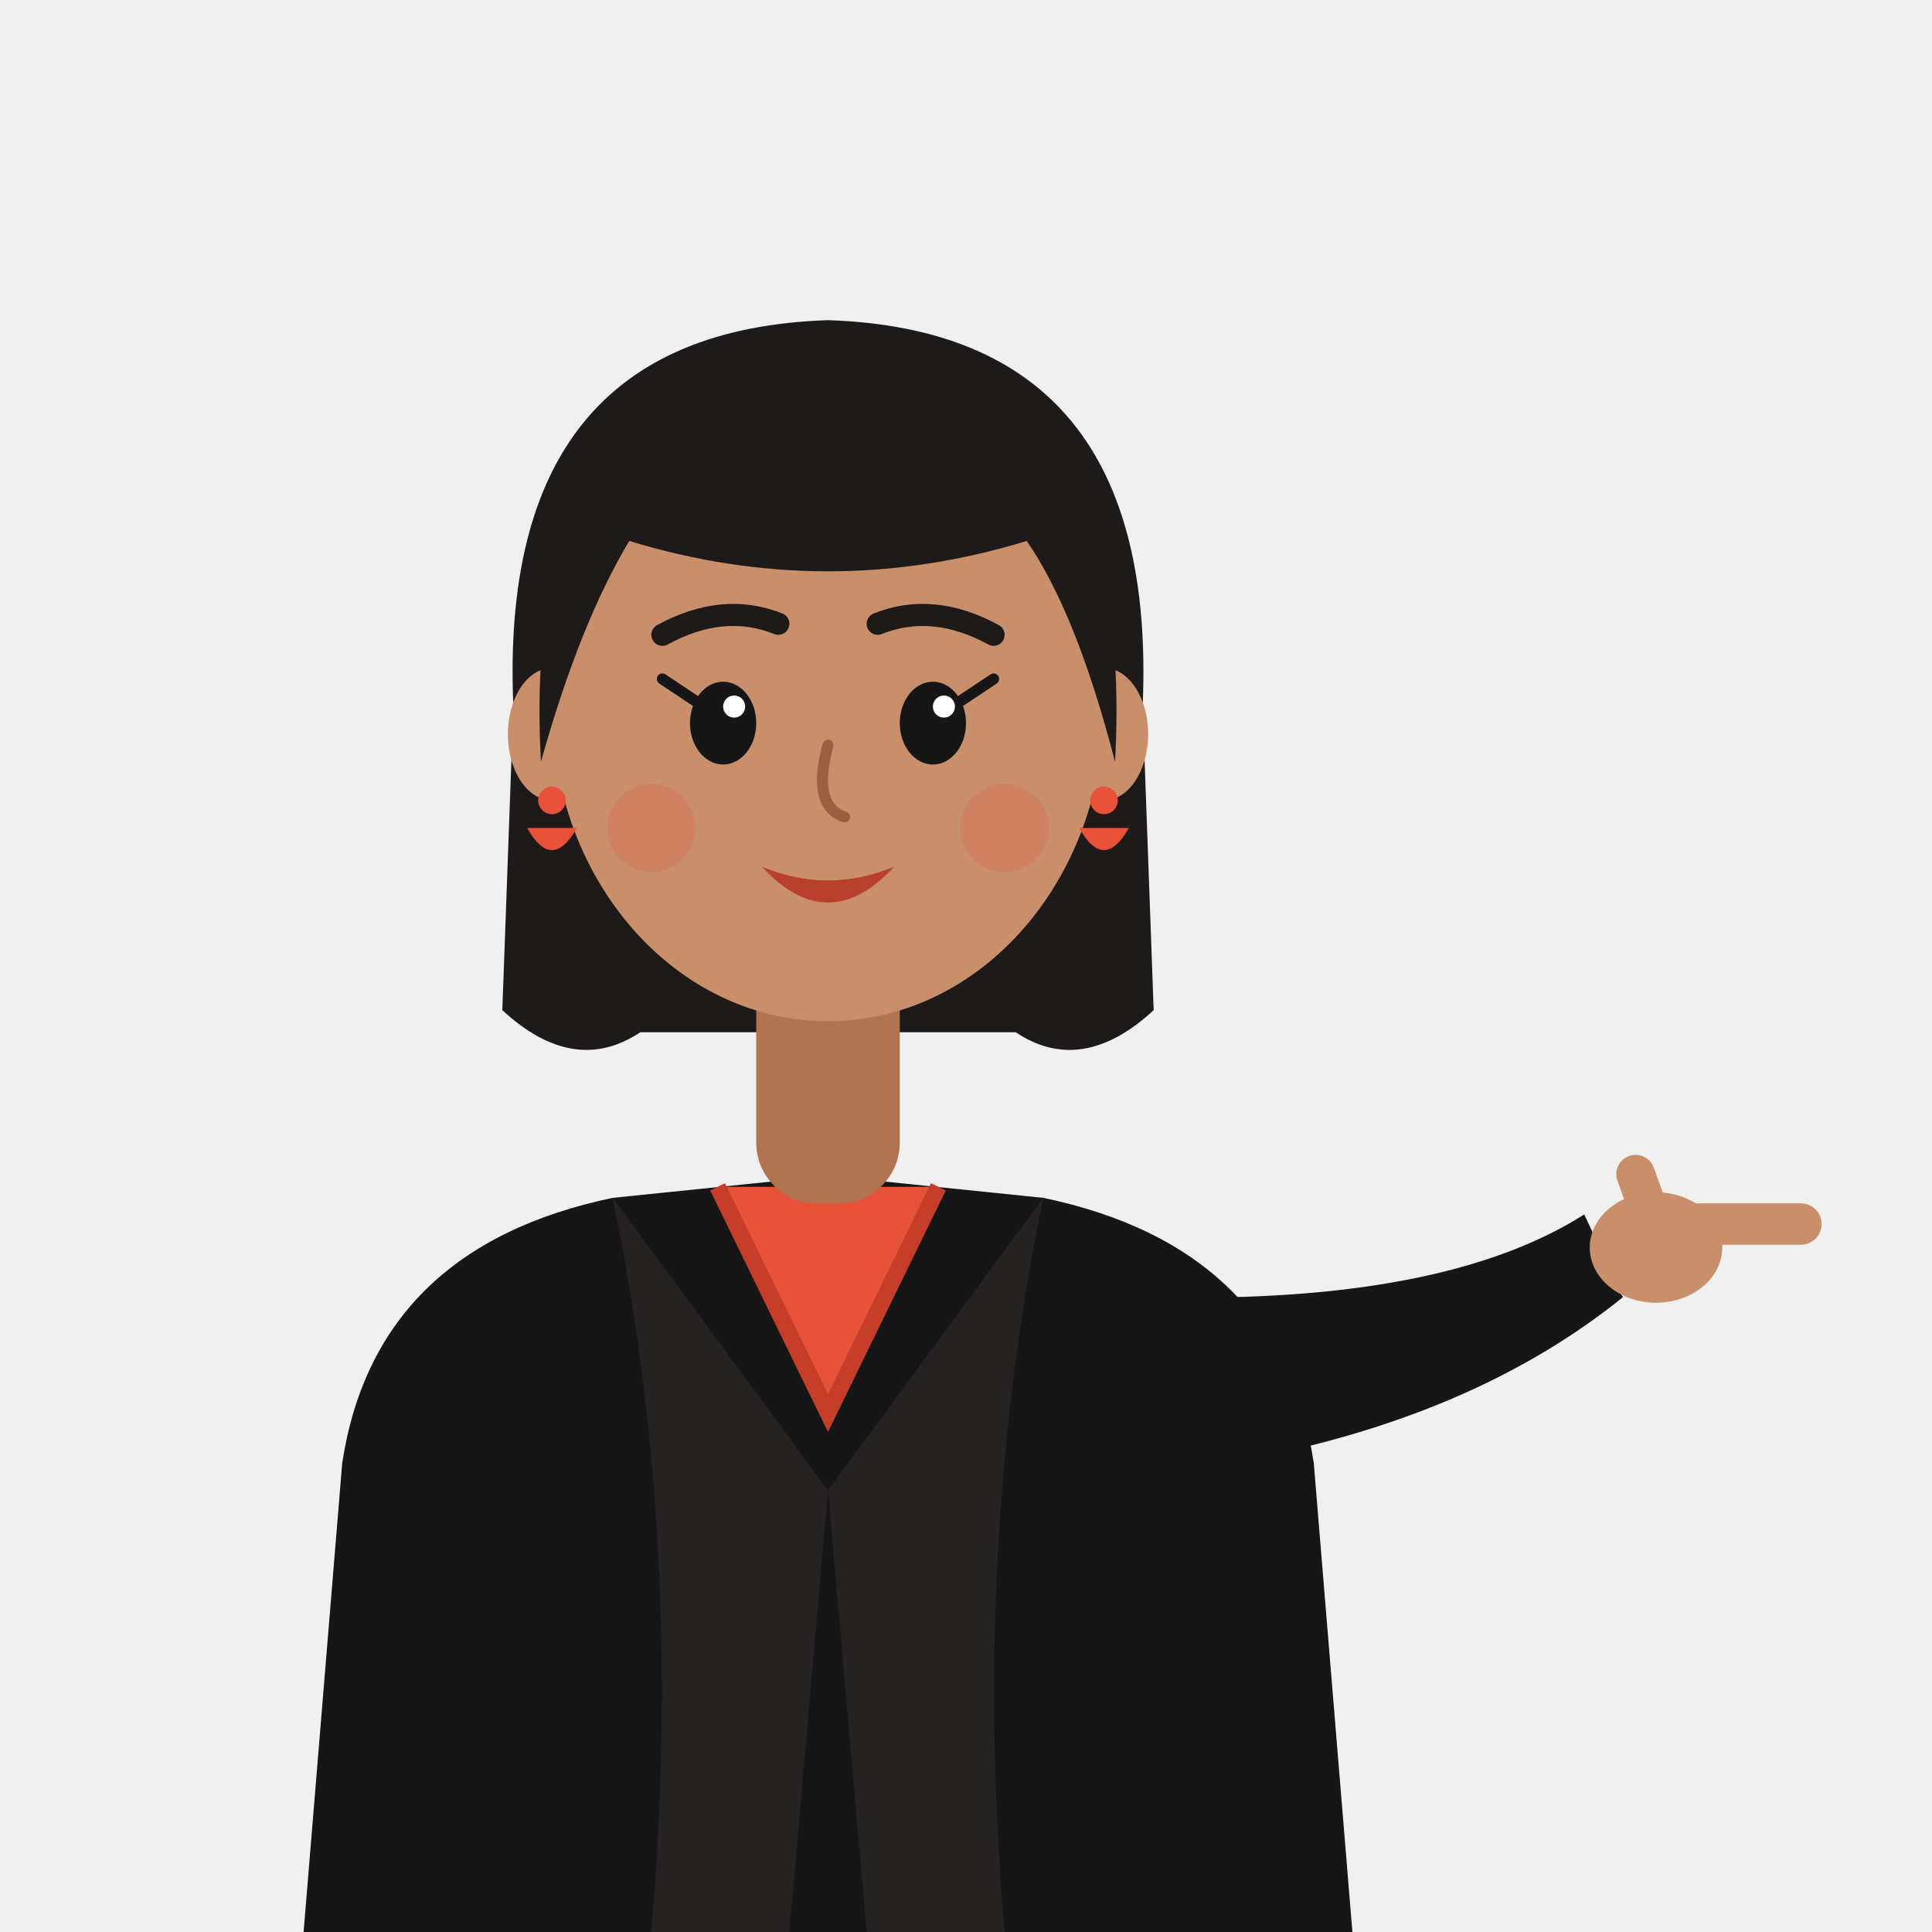
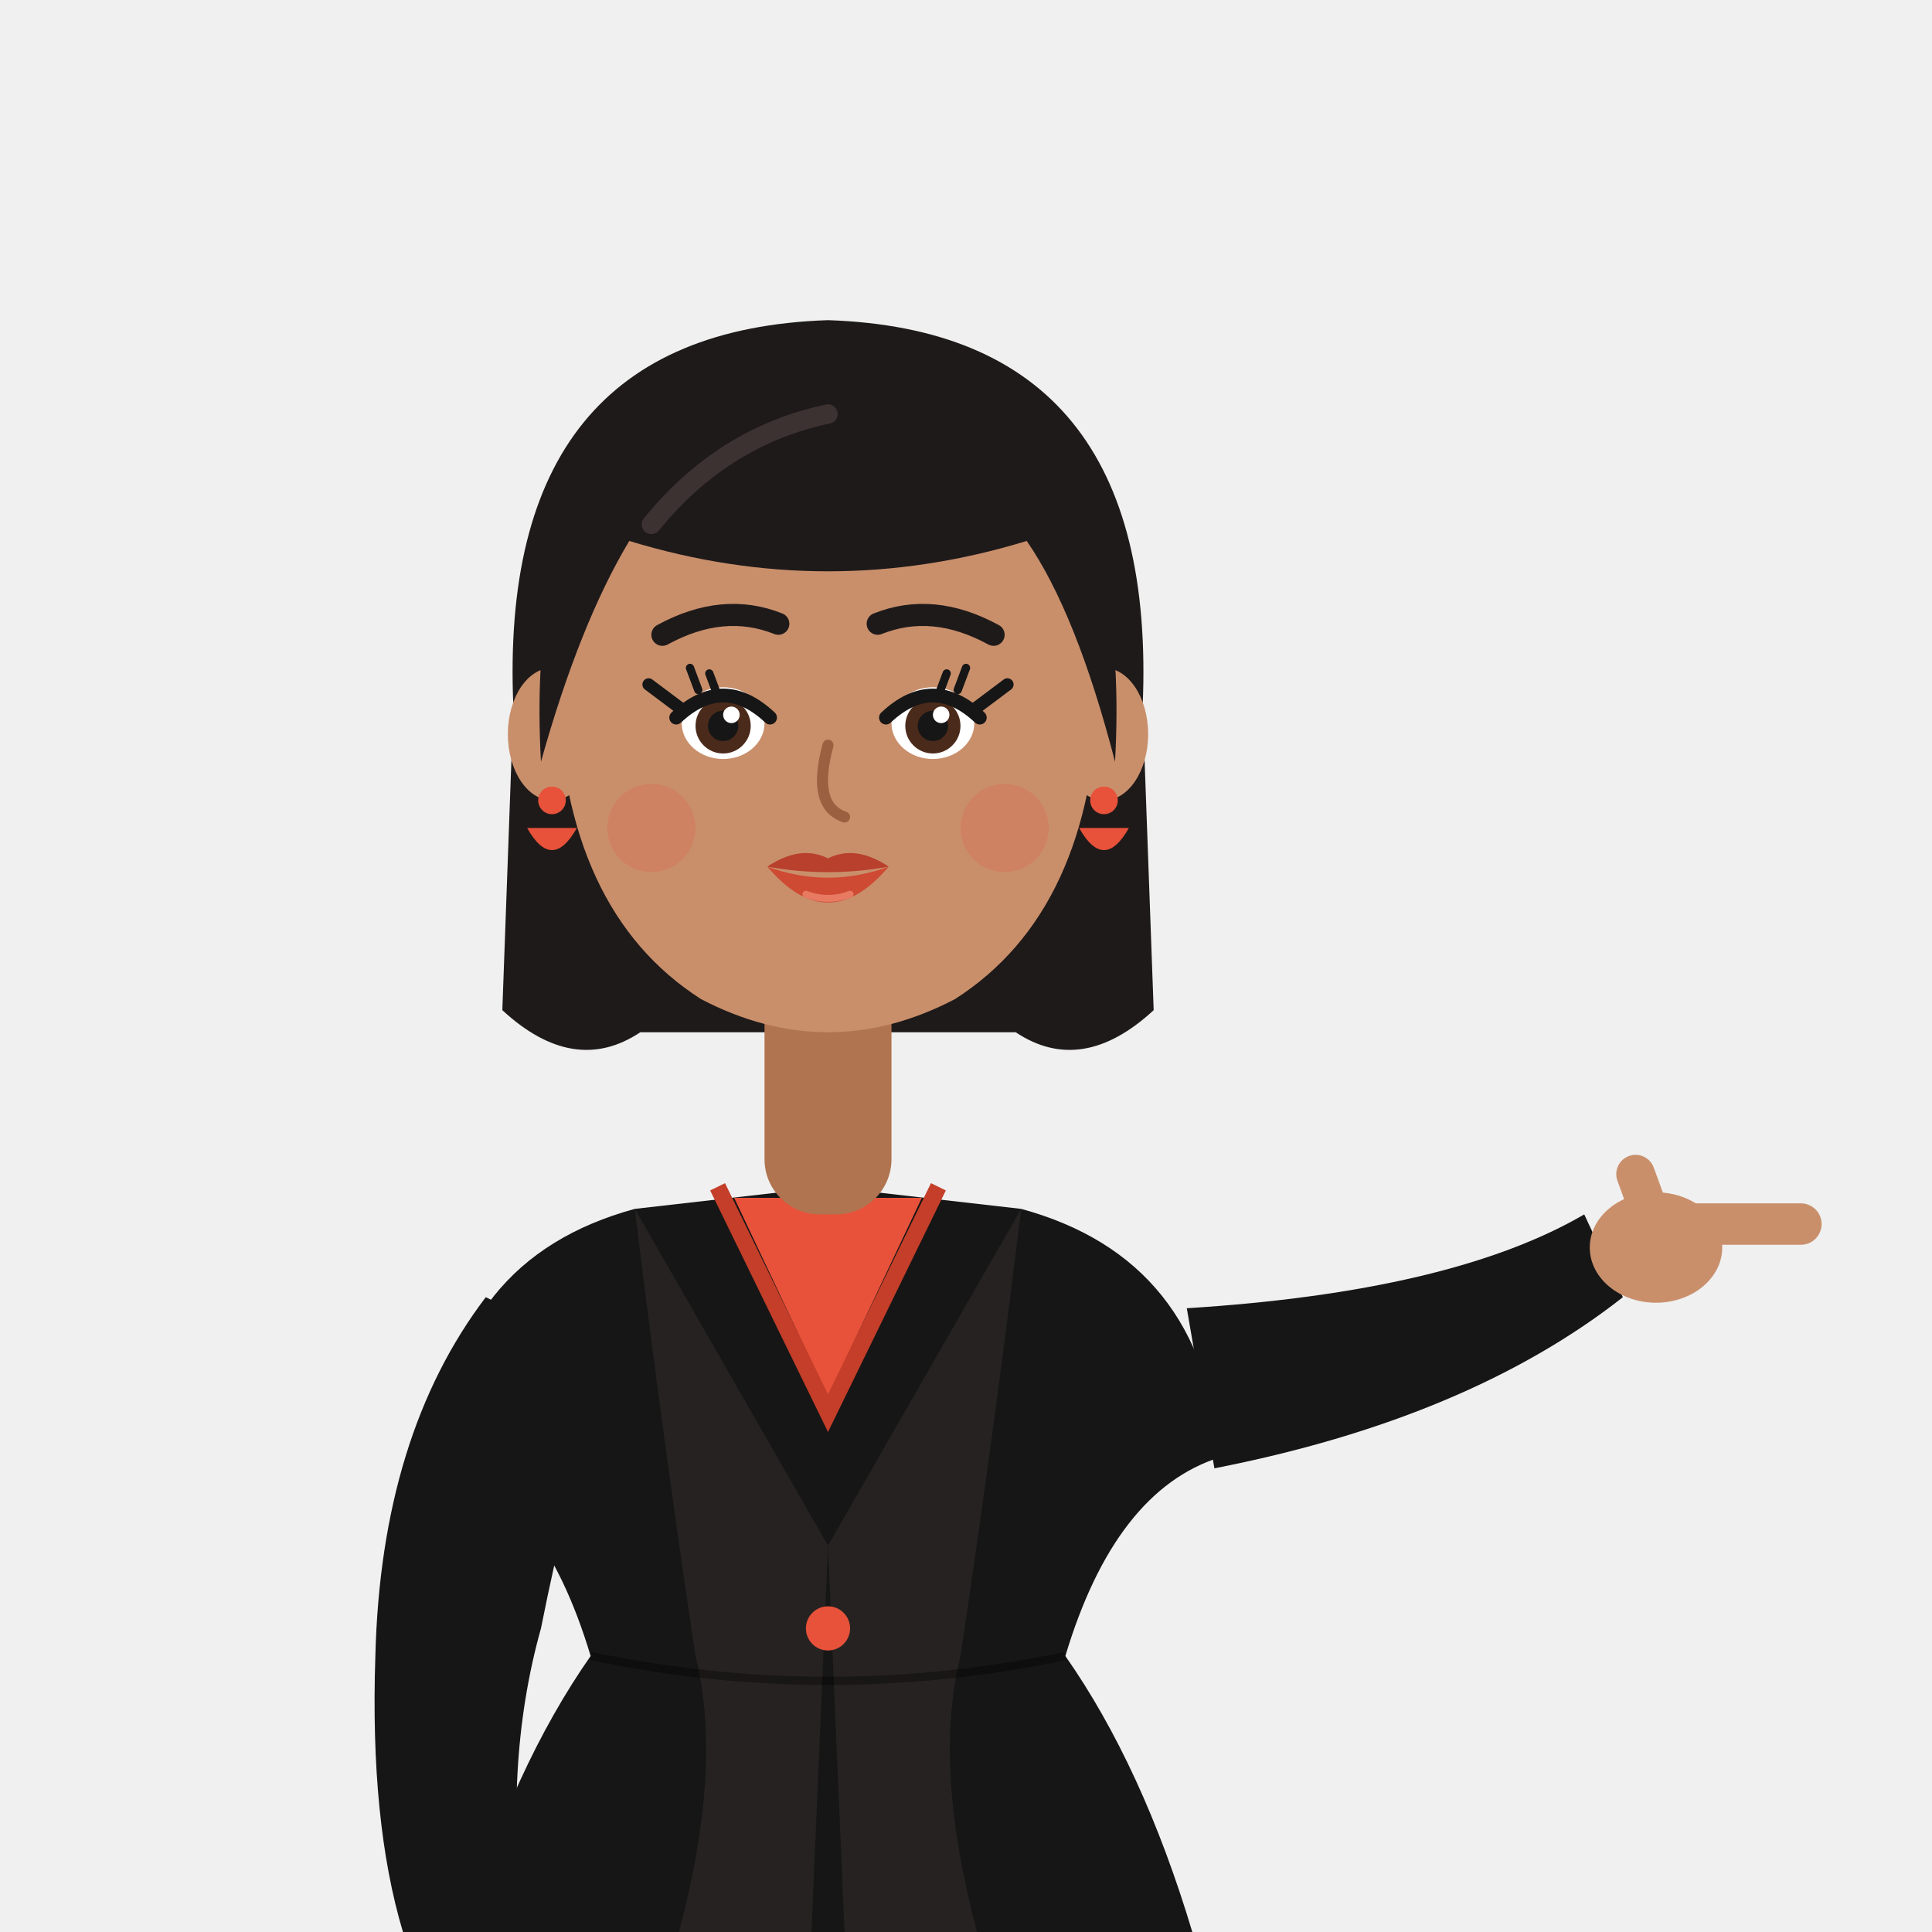
<svg xmlns="http://www.w3.org/2000/svg" viewBox="0 0 700 700">
  <path d="M186 256 Q180 120 300 116 Q420 120 414 256 L418 366 Q392 390 368 374 L232 374 Q208 390 182 366Z" fill="#1F1A1A" />
-   <path d="M110 700 L124 530 Q136 452 222 434 L300 426 L378 434 Q464 452 476 530 L490 700Z" fill="#161616" />
-   <path d="M260 430 L300 512 L340 430Z" fill="#E8523A" />
-   <path d="M222 434 L300 540 L286 700 L236 700 Q248 560 222 434Z" fill="#262222" />
-   <path d="M378 434 L300 540 L314 700 L364 700 Q352 560 378 434Z" fill="#262222" />
-   <path d="M132 520 Q112 610 120 700 L168 700 Q162 612 180 540Z" fill="#161616" />
+   <path d="M168 700 Q186 640 214 600 Q196 540 158 528 Q164 456 230 438 L300 430 L370 438 Q436 456 442 528 Q404 540 386 600 Q414 640 432 700Z" fill="#161616" />
+   <path d="M266 434 L300 506 L334 434Z" fill="#E8523A" />
+   <path d="M230 438 L300 560 L294 700 L246 700 Q262 640 252 600 Q240 520 230 438Z" fill="#262222" />
+   <path d="M370 438 L300 560 L306 700 L354 700 Q338 640 348 600 Q360 520 370 438Z" fill="#262222" />
+   <path d="M214 600 Q300 618 386 600" stroke="#000" stroke-width="3" fill="none" opacity=".35" />
+   <circle cx="300" cy="590" r="8" fill="#E8523A" />
+   <path d="M176 470 Q138 520 136 600 Q134 660 146 700 L190 700 Q182 640 196 590 Q206 540 214 520 Q206 484 176 470Z" fill="#161616" />
  <path d="M260 430 L300 512 L340 430" stroke="#C43E29" stroke-width="6" fill="none" />
-   <rect x="274" y="340" width="52" height="96" rx="22" fill="#B07450" />
+   <rect x="277" y="340" width="46" height="100" rx="20" fill="#B07450" />
  <ellipse cx="200" cy="266" rx="16" ry="24" fill="#C98F6B" />
  <ellipse cx="400" cy="266" rx="16" ry="24" fill="#C98F6B" />
-   <ellipse cx="300" cy="256" rx="100" ry="114" fill="#C98F6B" />
+   <path d="M202 250 Q200 140 300 140 Q400 140 398 250 Q396 330 346 362 Q300 386 254 362 Q204 330 202 250Z" fill="#C98F6B" />
  <path d="M196 276 Q188 132 300 128 Q412 132 404 276 Q390 222 372 196 Q300 218 228 196 Q210 226 196 276Z" fill="#1F1A1A" />
+   <path d="M236 190 Q262 158 300 150" stroke="#4A3C3C" stroke-width="7" fill="none" stroke-linecap="round" opacity=".7" />
  <circle cx="200" cy="290" r="5" fill="#E8523A" />
  <path d="M191 300 Q200 316 209 300Z" fill="#E8523A" />
  <circle cx="400" cy="290" r="5" fill="#E8523A" />
  <path d="M391 300 Q400 316 409 300Z" fill="#E8523A" />
-   <ellipse cx="262" cy="262" rx="12" ry="15" fill="#161616" />
-   <circle cx="266" cy="256" r="4" fill="#fff" />
-   <path d="M252 254 L240 246" stroke="#161616" stroke-width="4" stroke-linecap="round" />
-   <ellipse cx="338" cy="262" rx="12" ry="15" fill="#161616" />
-   <circle cx="342" cy="256" r="4" fill="#fff" />
-   <path d="M348 254 L360 246" stroke="#161616" stroke-width="4" stroke-linecap="round" />
+   <ellipse cx="262" cy="262" rx="15" ry="13" fill="#fff" />
+   <circle cx="262" cy="263" r="10" fill="#4A2A1A" />
+   <circle cx="262" cy="263" r="5.5" fill="#161616" />
+   <circle cx="265" cy="259" r="3" fill="#fff" />
+   <path d="M245 260 Q262 244 279 260" stroke="#161616" stroke-width="5" fill="none" stroke-linecap="round" />
+   <path d="M247 257 L235 248" stroke="#161616" stroke-width="4.5" stroke-linecap="round" />
+   <path d="M260 252 l-3 -8" stroke="#161616" stroke-width="3" stroke-linecap="round" />
+   <path d="M253 250 l-3 -8" stroke="#161616" stroke-width="3" stroke-linecap="round" />
+   <ellipse cx="338" cy="262" rx="15" ry="13" fill="#fff" />
+   <circle cx="338" cy="263" r="10" fill="#4A2A1A" />
+   <circle cx="338" cy="263" r="5.5" fill="#161616" />
+   <circle cx="341" cy="259" r="3" fill="#fff" />
+   <path d="M321 260 Q338 244 355 260" stroke="#161616" stroke-width="5" fill="none" stroke-linecap="round" />
+   <path d="M353 257 L365 248" stroke="#161616" stroke-width="4.5" stroke-linecap="round" />
+   <path d="M340 252 l3 -8" stroke="#161616" stroke-width="3" stroke-linecap="round" />
+   <path d="M347 250 l3 -8" stroke="#161616" stroke-width="3" stroke-linecap="round" />
  <path d="M240 230 Q262 218 282 226" stroke="#1F1A1A" stroke-width="8" fill="none" stroke-linecap="round" />
  <path d="M318 226 Q338 218 360 230" stroke="#1F1A1A" stroke-width="8" fill="none" stroke-linecap="round" />
  <path d="M300 270 Q294 292 306 296" stroke="#9A6040" stroke-width="4" fill="none" stroke-linecap="round" />
  <circle cx="236" cy="300" r="16" fill="#E8523A" opacity=".2" />
  <circle cx="364" cy="300" r="16" fill="#E8523A" opacity=".2" />
-   <path d="M276 314 Q300 340 324 314 Q300 324 276 314Z" fill="#B8402C" />
-   <path d="M446 470 Q530 468 574 440 L588 470 Q536 512 456 528Z" fill="#161616" />
+   <path d="M278 314 Q290 306 300 311 Q310 306 322 314 Q300 318 278 314Z" fill="#B8402C" />
+   <path d="M278 314 Q300 340 322 314 Q300 322 278 314Z" fill="#CF4A33" />
+   <path d="M292 324 Q300 327 308 324" stroke="#E87A62" stroke-width="2.5" fill="none" stroke-linecap="round" />
+   <path d="M430 474 Q526 468 574 440 L588 470 Q532 514 440 532Z" fill="#161616" />
  <ellipse cx="600" cy="452" rx="24" ry="20" fill="#C98F6B" />
  <rect x="604" y="436" width="56" height="15" rx="7.5" fill="#C98F6B" />
  <rect x="588" y="418" width="14" height="28" rx="7" fill="#C98F6B" transform="rotate(-20 595 432)" />
</svg>
